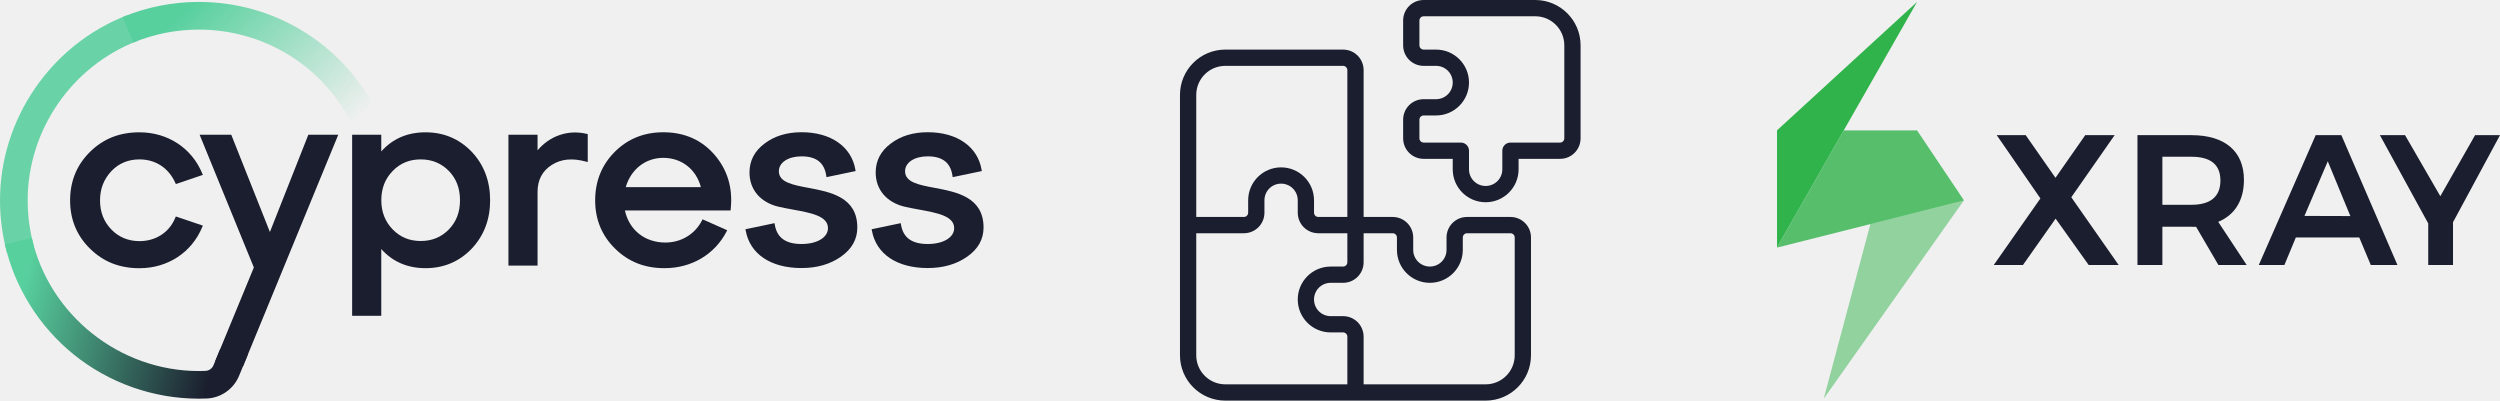
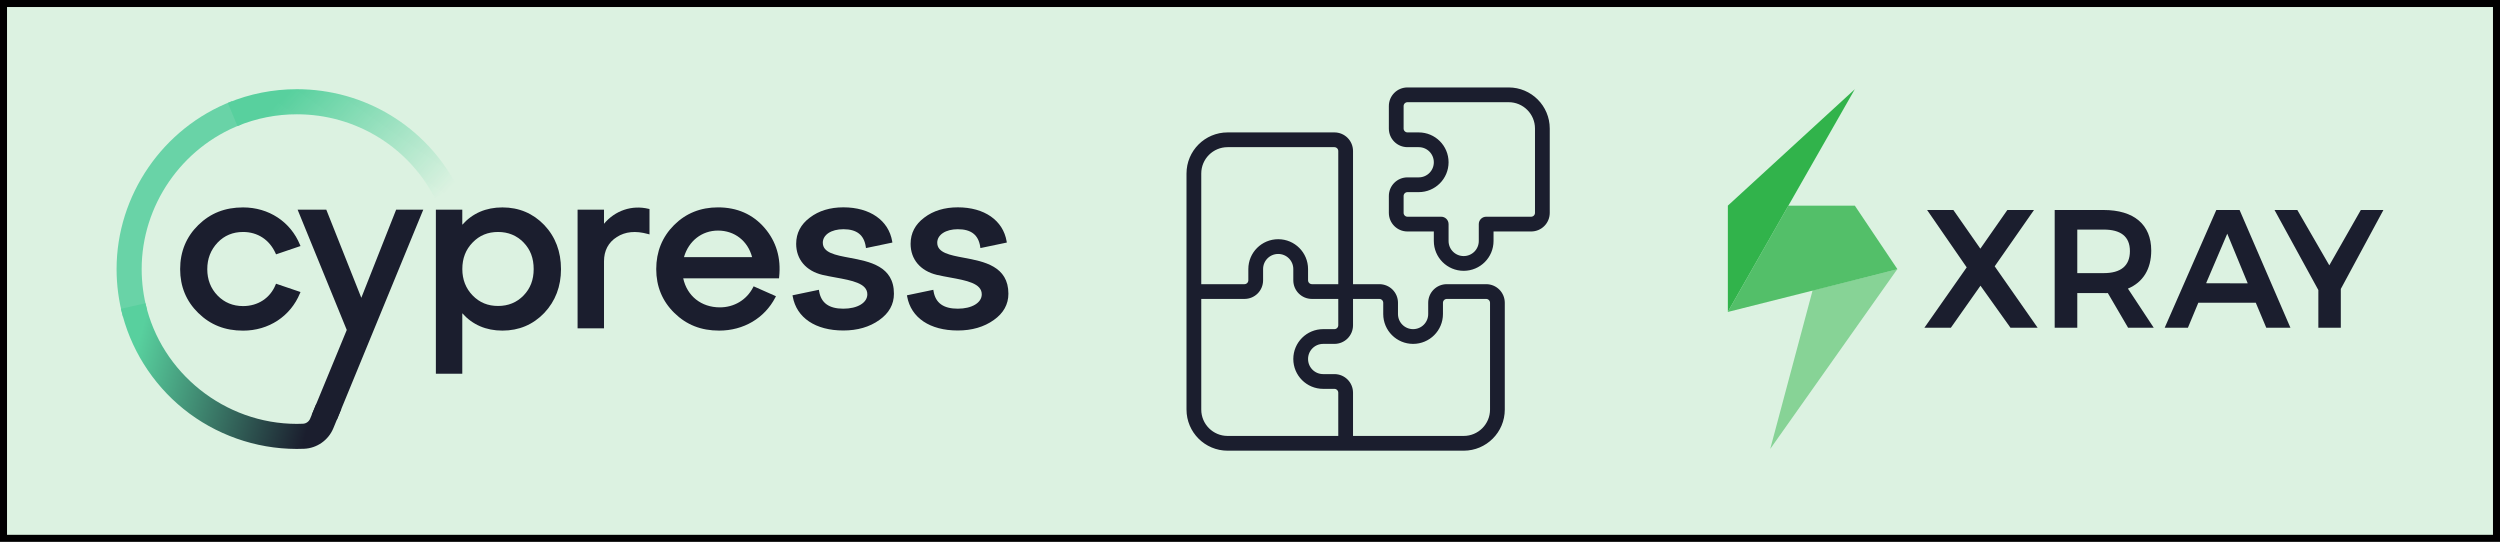
- <svg xmlns="http://www.w3.org/2000/svg" viewBox="0 0 3226.384 517" id="svg2" version="1.1" width="3226.384" height="517">
+ <svg xmlns="http://www.w3.org/2000/svg" viewBox="0 0 3558.239 771.208" id="svg2" version="1.1" width="3558.239" height="771.208">
  <defs id="defs8">
    <marker style="overflow:visible" id="marker8454" refX="0" refY="0" orient="auto">
      <path transform="matrix(-0.4,0,0,-0.4,-4,0)" style="fill:#1b1e2e;fill-opacity:1;fill-rule:evenodd;stroke:#1b1e2e;stroke-width:1pt;stroke-opacity:1" d="M 0,0 5,-5 -12.5,0 5,5 0,0 Z" id="path8456" />
    </marker>
    <marker style="overflow:visible" id="marker7644" refX="0" refY="0" orient="auto">
      <path transform="matrix(-0.4,0,0,-0.4,-4,0)" style="fill:#1b1e2e;fill-opacity:1;fill-rule:evenodd;stroke:#1b1e2e;stroke-width:1pt;stroke-opacity:1" d="M 0,0 5,-5 -12.5,0 5,5 0,0 Z" id="path7646" />
    </marker>
  </defs>
-   <path d="m 1829.323,26.5 c 0,-4.4 3.6,-8 8,-8 l 144,0 c 22.1,0 40,17.9 40,40 l 0,120 c 0,4.4 -3.6,8 -8,8 l -64,0 c -4.4,0 -8,3.6 -8,8 l 0,24 c 0,13.3 -10.7,24 -24,24 -13.3,0 -24,-10.7 -24,-24 l 0,-24 c 0,-4.4 -3.6,-8 -8,-8 l -48,0 c -4.4,0 -8,-3.6 -8,-8 l 0,-24 c 0,-4.4 3.6,-8 8,-8 l 16,0 c 22.1,0 40,-17.9 40,-40 0,-22.1 -17.9,-40 -40,-40 l -16,0 c -4.4,0 -8,-3.6 -8,-8 l 0,-32 z m 8,-24 c -13.3,0 -24,10.7 -24,24 l 0,32 c 0,13.3 10.7,24 24,24 l 16,0 c 13.3,0 24,10.7 24,24 0,13.3 -10.7,24 -24,24 l -16,0 c -13.3,0 -24,10.7 -24,24 l 0,24 c 0,13.3 10.7,24 24,24 l 40,0 0,16 c 0,22.1 17.9,40 40,40 22.1,0 40,-17.9 40,-40 l 0,-16 56,0 c 13.3,0 24,-10.7 24,-24 l 0,-120 c 0,-30.9 -25.1,-56 -56,-56 l -144,0 z m -256,64 c -30.9,0 -56,25.1 -56,56 l 0,168 0,168 c 0,30.9 25.1,56 56,56 l 168,0 168,0 c 30.9,0 56,-25.1 56,-56 l 0,-152 c 0,-13.3 -10.7,-24 -24,-24 l -56,0 c -13.3,0 -24,10.7 -24,24 l 0,16 c 0,13.3 -10.7,24 -24,24 -13.3,0 -24,-10.7 -24,-24 l 0,-16 c 0,-13.3 -10.7,-24 -24,-24 l -40,0 0,-192 c 0,-13.3 -10.7,-24 -24,-24 l -152,0 z m 160,24 0,192 -40,0 c -4.4,0 -8,-3.6 -8,-8 l 0,-16 c 0,-22.1 -17.9,-40 -40,-40 -22.1,0 -40,17.9 -40,40 l 0,16 c 0,4.4 -3.6,8 -8,8 l -64,0 0,-160 c 0,-22.1 17.9,-40 40,-40 l 152,0 c 4.4,0 8,3.6 8,8 z m -136,208 c 13.3,0 24,-10.7 24,-24 l 0,-16 c 0,-13.3 10.7,-24 24,-24 13.3,0 24,10.7 24,24 l 0,16 c 0,13.3 10.7,24 24,24 l 40,0 0,40 c 0,4.4 -3.6,8 -8,8 l -16,0 c -22.1,0 -40,17.9 -40,40 0,22.1 17.9,40 40,40 l 16,0 c 4.4,0 8,3.6 8,8 l 0,64 -160,0 c -22.1,0 -40,-17.9 -40,-40 l 0,-160 64,0 z m 152,136 c 0,-13.3 -10.7,-24 -24,-24 l -16,0 c -13.3,0 -24,-10.7 -24,-24 0,-13.3 10.7,-24 24,-24 l 16,0 c 13.3,0 24,-10.7 24,-24 l 0,-40 40,0 c 4.4,0 8,3.6 8,8 l 0,16 c 0,22.1 17.9,40 40,40 22.1,0 40,-17.9 40,-40 l 0,-16 c 0,-4.4 3.6,-8 8,-8 l 56,0 c 4.4,0 8,3.6 8,8 l 0,152 c 0,22.1 -17.9,40 -40,40 l -160,0 0,-64 z" id="path4" style="fill:#1b1e2e;fill-opacity:1;stroke:#1b1e2e;stroke-width:5;stroke-miterlimit:4;stroke-dasharray:none;stroke-opacity:1;marker-end:" />
+   <rect style="opacity:1;fill:#dcf2e1;fill-opacity:1;fill-rule:nonzero;stroke:#000000;stroke-width:10;stroke-linecap:butt;stroke-linejoin:miter;stroke-miterlimit:4;stroke-dasharray:none;stroke-dashoffset:0;stroke-opacity:1" id="rect4178" width="3548.239" height="761.208" x="5" y="5" />
+   <path d="m 1995.25,150.958 c 0,-4.4 3.6,-8 8,-8 l 144,0 c 22.1,0 40,17.9 40,40 l 0,120 c 0,4.4 -3.6,8 -8,8 l -64,0 c -4.4,0 -8,3.6 -8,8 l 0,24 c 0,13.3 -10.7,24 -24,24 -13.3,0 -24,-10.7 -24,-24 l 0,-24 c 0,-4.4 -3.6,-8 -8,-8 l -48,0 c -4.4,0 -8,-3.6 -8,-8 l 0,-24 c 0,-4.4 3.6,-8 8,-8 l 16,0 c 22.1,0 40,-17.9 40,-40 0,-22.1 -17.9,-40 -40,-40 l -16,0 c -4.4,0 -8,-3.6 -8,-8 l 0,-32 z m 8,-24 c -13.3,0 -24,10.7 -24,24 l 0,32 c 0,13.3 10.7,24 24,24 l 16,0 c 13.3,0 24,10.7 24,24 0,13.3 -10.7,24 -24,24 l -16,0 c -13.3,0 -24,10.7 -24,24 l 0,24 c 0,13.3 10.7,24 24,24 l 40,0 0,16 c 0,22.1 17.9,40 40,40 22.1,0 40,-17.9 40,-40 l 0,-16 56,0 c 13.3,0 24,-10.7 24,-24 l 0,-120 c 0,-30.9 -25.1,-56 -56,-56 l -144,0 z m -256,64 c -30.9,0 -56,25.1 -56,56 l 0,168 0,168 c 0,30.9 25.1,56 56,56 l 168,0 168,0 c 30.9,0 56,-25.1 56,-56 l 0,-152 c 0,-13.3 -10.7,-24 -24,-24 l -56,0 c -13.3,0 -24,10.7 -24,24 l 0,16 c 0,13.3 -10.7,24 -24,24 -13.3,0 -24,-10.7 -24,-24 l 0,-16 c 0,-13.3 -10.7,-24 -24,-24 l -40,0 0,-192 c 0,-13.3 -10.7,-24 -24,-24 l -152,0 z m 160,24 0,192 -40,0 c -4.4,0 -8,-3.6 -8,-8 l 0,-16 c 0,-22.1 -17.9,-40 -40,-40 -22.1,0 -40,17.9 -40,40 l 0,16 c 0,4.4 -3.6,8 -8,8 l -64,0 0,-160 c 0,-22.1 17.9,-40 40,-40 l 152,0 c 4.4,0 8,3.6 8,8 z m -136,208 c 13.3,0 24,-10.7 24,-24 l 0,-16 c 0,-13.3 10.7,-24 24,-24 13.3,0 24,10.7 24,24 l 0,16 c 0,13.3 10.7,24 24,24 l 40,0 0,40 c 0,4.4 -3.6,8 -8,8 l -16,0 c -22.1,0 -40,17.9 -40,40 0,22.1 17.9,40 40,40 l 16,0 c 4.4,0 8,3.6 8,8 l 0,64 -160,0 c -22.1,0 -40,-17.9 -40,-40 l 0,-160 64,0 z m 152,136 c 0,-13.3 -10.7,-24 -24,-24 l -16,0 c -13.3,0 -24,-10.7 -24,-24 0,-13.3 10.7,-24 24,-24 l 16,0 c 13.3,0 24,-10.7 24,-24 l 0,-40 40,0 c 4.4,0 8,3.6 8,8 l 0,16 c 0,22.1 17.9,40 40,40 22.1,0 40,-17.9 40,-40 l 0,-16 c 0,-4.4 3.6,-8 8,-8 l 56,0 c 4.4,0 8,3.6 8,8 l 0,152 c 0,22.1 -17.9,40 -40,40 l -160,0 0,-64 z" id="path4" style="fill:#1b1e2e;fill-opacity:1;stroke:#1b1e2e;stroke-width:5;stroke-miterlimit:4;stroke-dasharray:none;stroke-opacity:1" />
  <style id="style4139" type="text/css">
	.st0{fill:#69D3A7;}
	.st1{fill:url(#SVGID_1_);}
	.st2{fill:#1B1E2E;}
	.st3{fill:url(#SVGID_00000000930500662690563170000002800711718681554086_);}
</style>
-   <g id="g4141" transform="matrix(0.5378716,0,0,0.5378716,-3.765101,0.725019)">
+   <g id="g4141" transform="matrix(0.5378716,0,0,0.5378716,162.1621,125.183)">
    <path id="path4143" d="M 23.9,605.3 C 12.7,564.5 7,522 7,479.3 7,284.1 129.6,105.6 312,35.2 l 24,61.9 C 178.9,157.7 73.4,311.3 73.4,479.3 c 0,36.8 4.9,73.3 14.5,108.5 l -64,17.5 z" class="st0" style="fill:#69d3a7" />
    <linearGradient gradientTransform="matrix(1,0,0,-1,0,-3642.966)" y2="-4002.476" x2="796.936" y1="-3615.323" x1="434.707" gradientUnits="userSpaceOnUse" id="SVGID_1_">
      <stop id="stop4146" style="stop-color:#58D09E" offset="9.390000e-02" />
      <stop id="stop4148" style="stop-color:#58D09E;stop-opacity:0" offset="0.988" />
    </linearGradient>
    <path id="path4150" d="m 848.9,290.7 c -71,-136.3 -210.8,-221 -364.7,-221 -54.5,0 -107.5,10.5 -157.4,31.1 L 301.3,39.5 C 359.3,15.5 420.8,3.3 484.2,3.3 663,3.3 825.3,101.6 907.8,260 l -58.9,30.7 z" class="st1" style="fill:url(#SVGID_1_)" />
    <path id="path4152" d="m 341.7,381.1 c 38.5,0 69.9,20.5 86,56.4 l 1.3,2.8 64.7,-22 -1.4,-3.3 c -25,-61 -82.7,-98.9 -150.6,-98.9 -47.7,0 -86.5,15.3 -118.5,46.7 -31.8,31.2 -48,70.4 -48,116.7 0,45.8 16.1,84.9 48,116 32,31.4 70.8,46.7 118.5,46.7 67.8,0 125.5,-37.9 150.6,-98.9 l 1.4,-3.3 -64.8,-22 -1.2,2.9 c -14.4,35.2 -46.6,56.3 -86,56.3 -26.8,0 -49.5,-9.4 -67.4,-27.8 -18.2,-18.7 -27.3,-42.2 -27.3,-69.8 0,-27.8 9,-50.9 27.3,-70.4 17.9,-18.8 40.6,-28.1 67.4,-28.1 z" class="st2" style="fill:#1b1e2e" />
    <path id="path4154" d="m 1138.8,362.8 c -29.8,-31 -67.1,-46.7 -110.8,-46.7 -43.4,0 -79.1,15.4 -106.2,45.9 l 0,-40 -69.9,0 0,434.3 69.9,0 0,-160.1 c 27.1,30.4 62.8,45.9 106.2,45.9 43.7,0 81,-15.7 110.8,-46.8 29.4,-31.2 44.2,-70.2 44.2,-115.9 0,-46.3 -14.8,-85.5 -44.2,-116.6 z M 1084,549.1 c -17.9,18.5 -40.6,27.8 -67.4,27.8 -27.2,0 -49.2,-9.1 -67.4,-27.8 -18.2,-18.7 -27.3,-42.2 -27.3,-69.8 0,-28.4 8.9,-51.5 27.3,-70.4 18.2,-18.8 40.2,-27.8 67.4,-27.8 26.8,0 49.5,9.4 67.4,27.8 18,18.6 26.7,41.6 26.7,70.4 0,28.4 -8.8,51.3 -26.7,69.8 z" class="st2" style="fill:#1b1e2e" />
    <path id="path4156" d="m 1296.8,359.4 0,-37.4 -69.9,0 0,314 69.9,0 0,-177.1 c 0,-28.4 11.4,-50.1 34,-64.5 22.4,-14.3 49.3,-17 82.2,-8 l 4.2,1.2 0,-67.2 -2.6,-0.6 c -44.2,-10.6 -88.5,4.6 -117.8,39.6 z" class="st2" style="fill:#1b1e2e" />
    <path id="path4158" d="m 1598.5,316 c -46.1,0 -85.1,15.7 -116.2,46.7 -31.4,31.4 -47.3,70.6 -47.3,116.7 0,45.8 16.1,84.9 48,116 32,31.4 70.8,46.7 118.5,46.7 64.6,0 120.2,-32.8 148.7,-87.8 l 1.6,-3.2 -59.1,-26.2 -1.4,2.8 c -17.1,33.1 -50,52.9 -87.9,52.9 -49.2,0 -86.8,-30 -97,-76.9 l 253.5,0 0.3,-3 c 5.5,-50.7 -7.6,-94.6 -38.7,-130.6 -31.1,-35.9 -72.5,-54.1 -123,-54.1 z m -90.1,131.7 c 12.4,-42.9 47.4,-70.3 90.1,-70.3 43.9,0 78.9,27.4 90.2,70.3 l -180.3,0 z" class="st2" style="fill:#1b1e2e" />
    <path id="path4160" d="m 1946.8,449.4 c -38.1,-7.1 -71,-13.4 -71,-39.9 0,-21 22.4,-35.7 54.4,-35.7 35.4,0 54.7,15.2 59.3,46.4 l 0.5,3.5 69.9,-14.6 -0.5,-3.2 c -9.4,-55.5 -58.9,-90 -129.1,-90 -35.3,0 -65.1,9.1 -88.7,27.1 -24.1,17.9 -36.3,41.2 -36.3,69.5 0,40.9 25.9,71.6 69.4,82.1 11.3,2.6 23.2,4.8 34.7,6.9 43.3,7.9 84.2,15.4 84.2,44.5 0,22.5 -26.1,38.1 -63.5,38.1 -38,0 -59,-15.2 -64.1,-46.5 l -0.6,-3.5 -69.8,14.6 0.6,3.2 c 10.2,56.3 60.2,89.9 133.9,89.9 37.4,0 69.5,-9.3 95.2,-27.7 25.7,-18.1 38.7,-41.5 38.7,-69.5 0.2,-73.1 -64.8,-85.4 -117.2,-95.2 z" class="st2" style="fill:#1b1e2e" />
    <path id="path4162" d="m 2249.6,449.4 c -38.1,-7.1 -71,-13.4 -71,-39.9 0,-21 22.4,-35.7 54.4,-35.7 35.4,0 54.7,15.2 59.3,46.4 l 0.5,3.5 69.9,-14.6 -0.5,-3.2 c -9.4,-55.5 -58.9,-90 -129.1,-90 -35.3,0 -65.1,9.1 -88.7,27.1 -24.1,17.9 -36.3,41.2 -36.3,69.5 0,40.9 25.9,71.6 69.4,82.1 11.3,2.6 23.2,4.8 34.7,6.9 43.3,7.9 84.2,15.4 84.2,44.5 0,22.5 -26.1,38.1 -63.5,38.1 -38,0 -59,-15.2 -64.1,-46.5 l -0.6,-3.5 -69.8,14.6 0.6,3.2 c 10.2,56.3 60.2,89.9 133.9,89.9 37.4,0 69.5,-9.3 95.3,-27.7 25.7,-18.1 38.7,-41.5 38.7,-69.5 0.1,-73.1 -65,-85.4 -117.3,-95.2 z" class="st2" style="fill:#1b1e2e" />
    <path id="path4164" d="M 746.8,322 654.6,555.3 561.9,322 486,322 616.1,640.4 523.5,864.9 589.9,878.1 818.6,322 l -71.8,0 z" class="st2" style="fill:#1b1e2e" />
    <linearGradient gradientTransform="matrix(1,0,0,-1,0,-3642.966)" y2="-4522.885" x2="693.949" y1="-4338.691" x1="1.925" gradientUnits="userSpaceOnUse" id="SVGID_00000024683404382376936930000002131722854989790107_">
      <stop id="stop4167" style="stop-color:#58D09E" offset="7.740000e-02" />
      <stop id="stop4169" style="stop-color:#1B1E2E" offset="0.762" />
    </linearGradient>
    <path id="path4171" d="m 535.4,836 -16.2,39.1 c -3.2,7.7 -10.6,13 -18.8,13.4 -5.5,0.2 -11,0.4 -16.5,0.4 C 293.6,888.8 125.2,754.6 83.4,569.7 L 18.6,584.3 C 42,688 100.8,782.1 184.1,849.4 c 84.3,68 190.4,105.6 299,105.8 0.2,0 1,0 1,0 6.4,0 12.7,-0.2 19,-0.4 34.1,-1.4 64.5,-22.8 77.5,-54.4 L 601.7,849.2 535.4,836 Z" style="fill:url(#SVGID_00000024683404382376936930000002131722854989790107_)" />
  </g>
-   <g transform="matrix(5.78199,0,0,5.78199,-1239.833,272.969)" id="layer1">
+   <g transform="matrix(5.78199,0,0,5.78199,-1073.906,397.4269)" id="layer1">
    <g transform="matrix(0.5005525,0,0,0.5005525,193.7505,4.739117)" id="g4372">
      <path d="m 944.602,-43.515 13.274,19.016 13.274,-19.016 13.108,0 -19.328,27.692 21.118,30.21 -13.358,0 -14.751,-20.681 -14.564,20.682 -13.024,0 20.806,-29.69 -19.474,-28.213 12.92,0 z m 85.928,57.903 -9.966,-17.061 c -0.693,0.06 -1.388,0.06 -2.08,0 l -12.942,0 0,17.061 -11.109,0 0,-57.904 24.051,0 c 14.918,0 23.428,7.178 23.428,19.932 0,9.113 -4.036,15.625 -11.464,18.726 l 12.692,19.246 -12.609,0 z m -24.967,-26.861 13.004,0 c 8.322,0 12.858,-3.537 12.858,-10.82 0,-7.282 -4.618,-10.589 -12.858,-10.589 l -13.025,0 0,21.43 0.018,0 z m 87.759,14.564 -28.255,0 -5.118,12.297 -11.422,0 25.383,-57.904 11.443,0 25.009,57.904 -11.88,0 -5.16,-12.297 z m -3.954,-9.529 -10.07,-24.426 -10.403,24.363 20.473,0.06 z m 45.773,2.746 0,19.079 -11.048,0 0,-18.538 -21.554,-39.364 11.214,0 15.729,27.214 15.5,-27.214 11.111,0 -20.952,38.824 z" id="path12" style="fill:#1b1e2e;fill-opacity:1" />
      <g id="g4316" transform="matrix(1.440899,0,0,1.440899,910.9218,-515.0869)">
        <path style="opacity:0.5;fill:#31b34b" id="path6" d="m 4.207,347.509 -28.879,7.219 -14.46,54.095 z" />
        <path style="fill:#31b34b" id="path10" d="m -53.591,325.787 0,36.202 43.338,-75.941 z" />
        <path id="path4146" d="m -32.933,325.786 -20.658,36.202 0,0.085 57.803,-14.566 0.094,0 -14.554,-21.707 -22.685,0 z" style="opacity:0.8;fill:#31b34b" />
      </g>
    </g>
  </g>
  <style type="text/css" id="style4137">
	.st0{fill:#69D3A7;}
	.st1{fill:url(#SVGID_1_);}
	.st2{fill:#FFFFFF;}
	.st3{fill:url(#SVGID_00000170257777503591623190000012030199007927980729_);}
</style>
  <style type="text/css" id="style4196">
	.st0{fill:#69D3A7;}
	.st1{fill:url(#SVGID_1_);}
	.st2{fill:#1B1E2E;}
	.st3{fill:url(#SVGID_00000000930500662690563170000002800711718681554086_);}
</style>
</svg>
